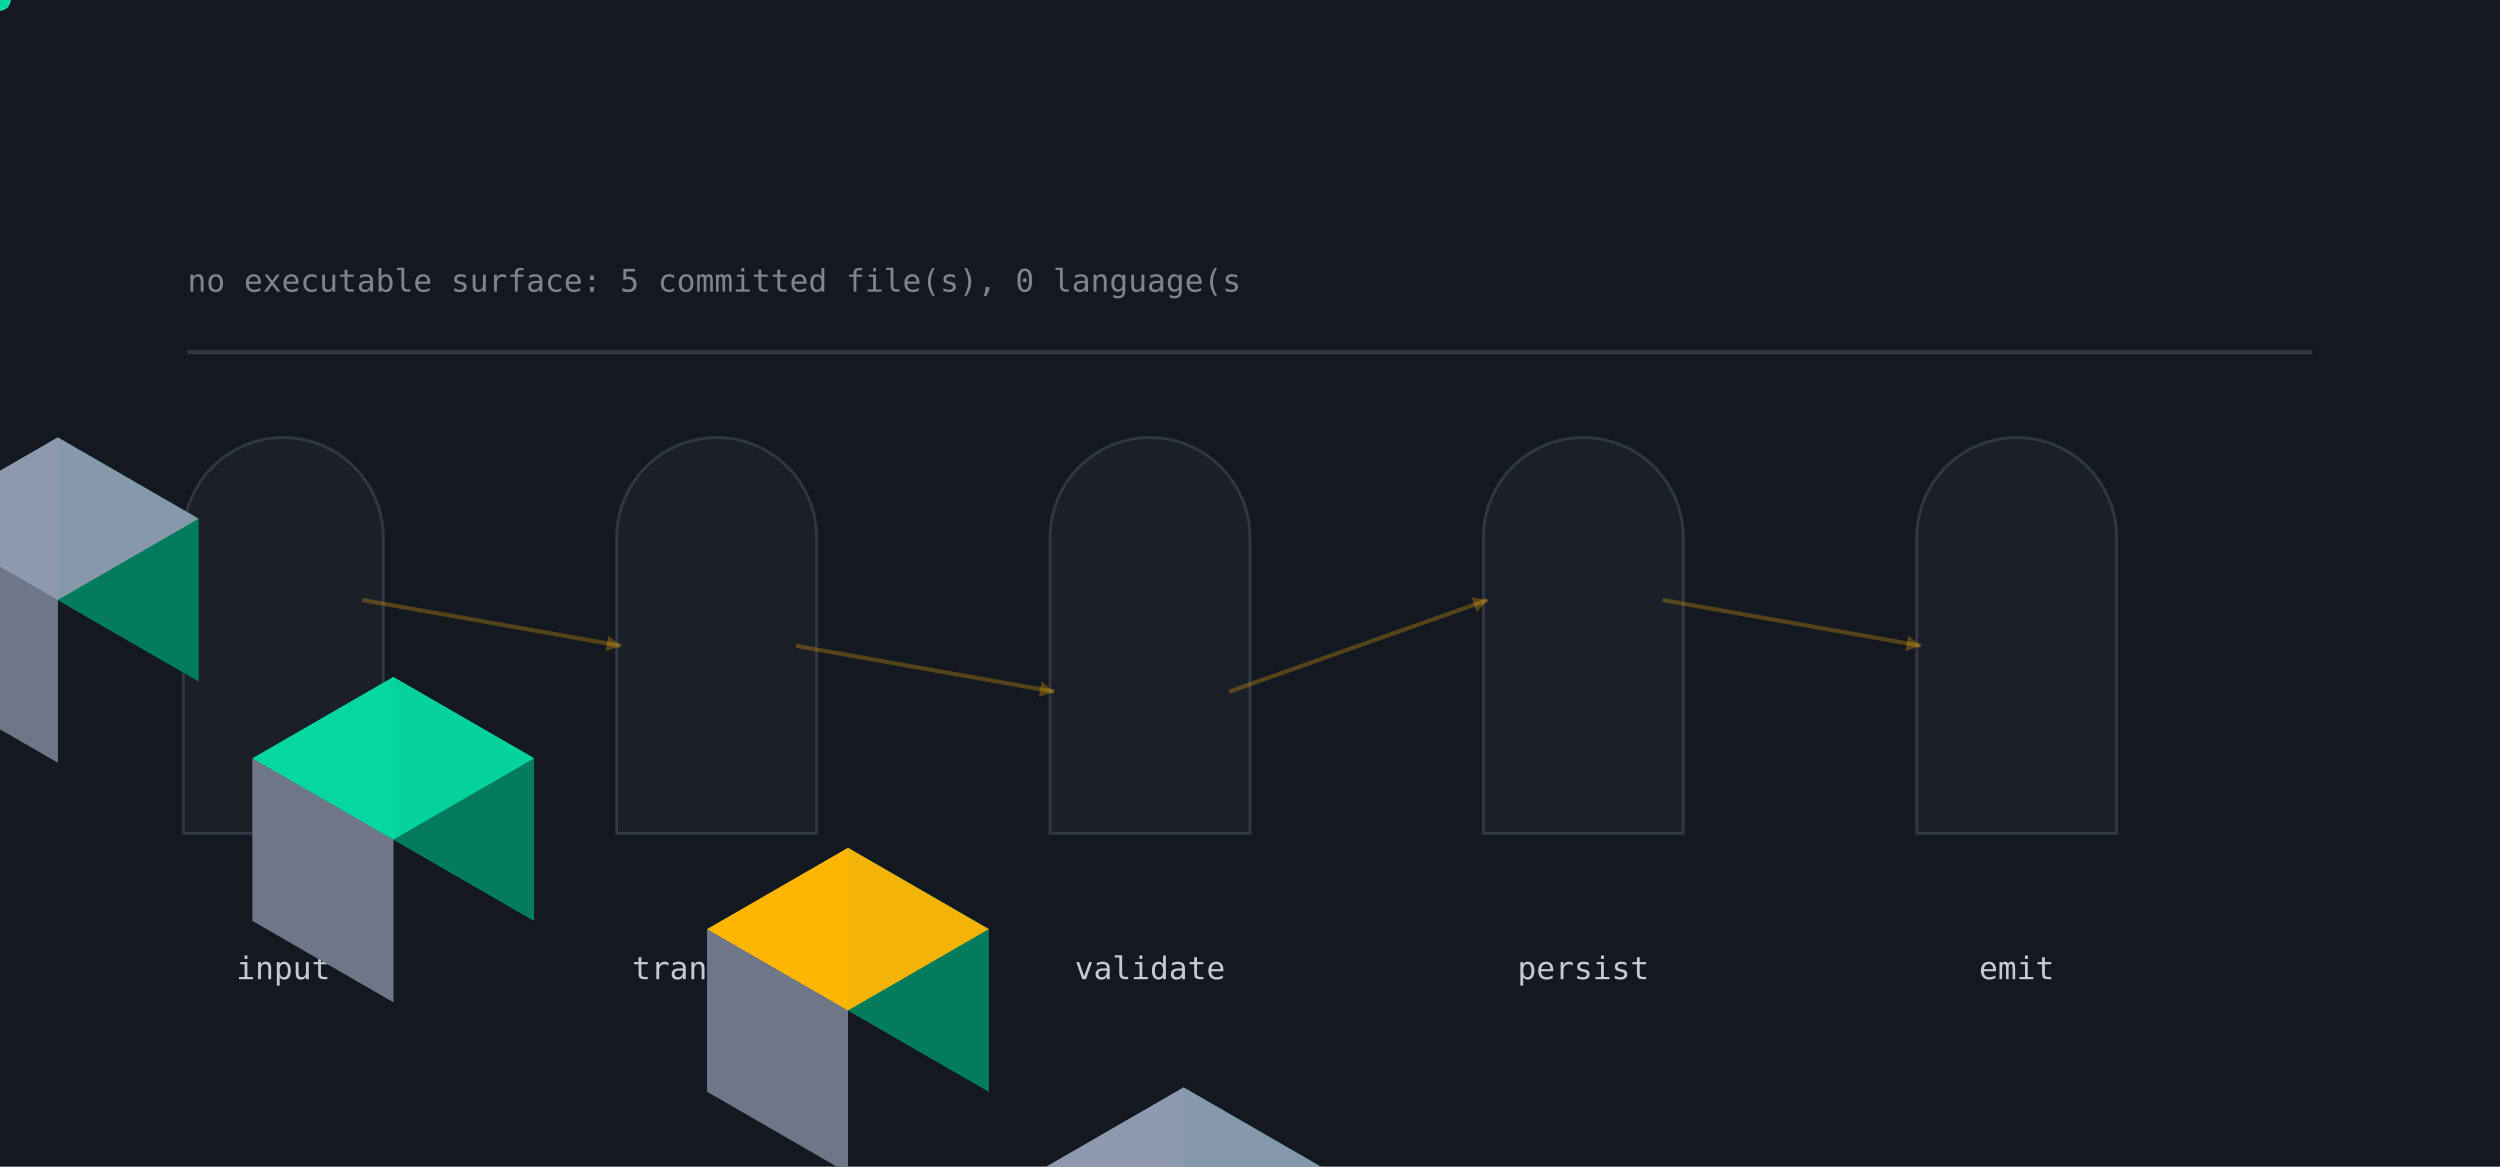
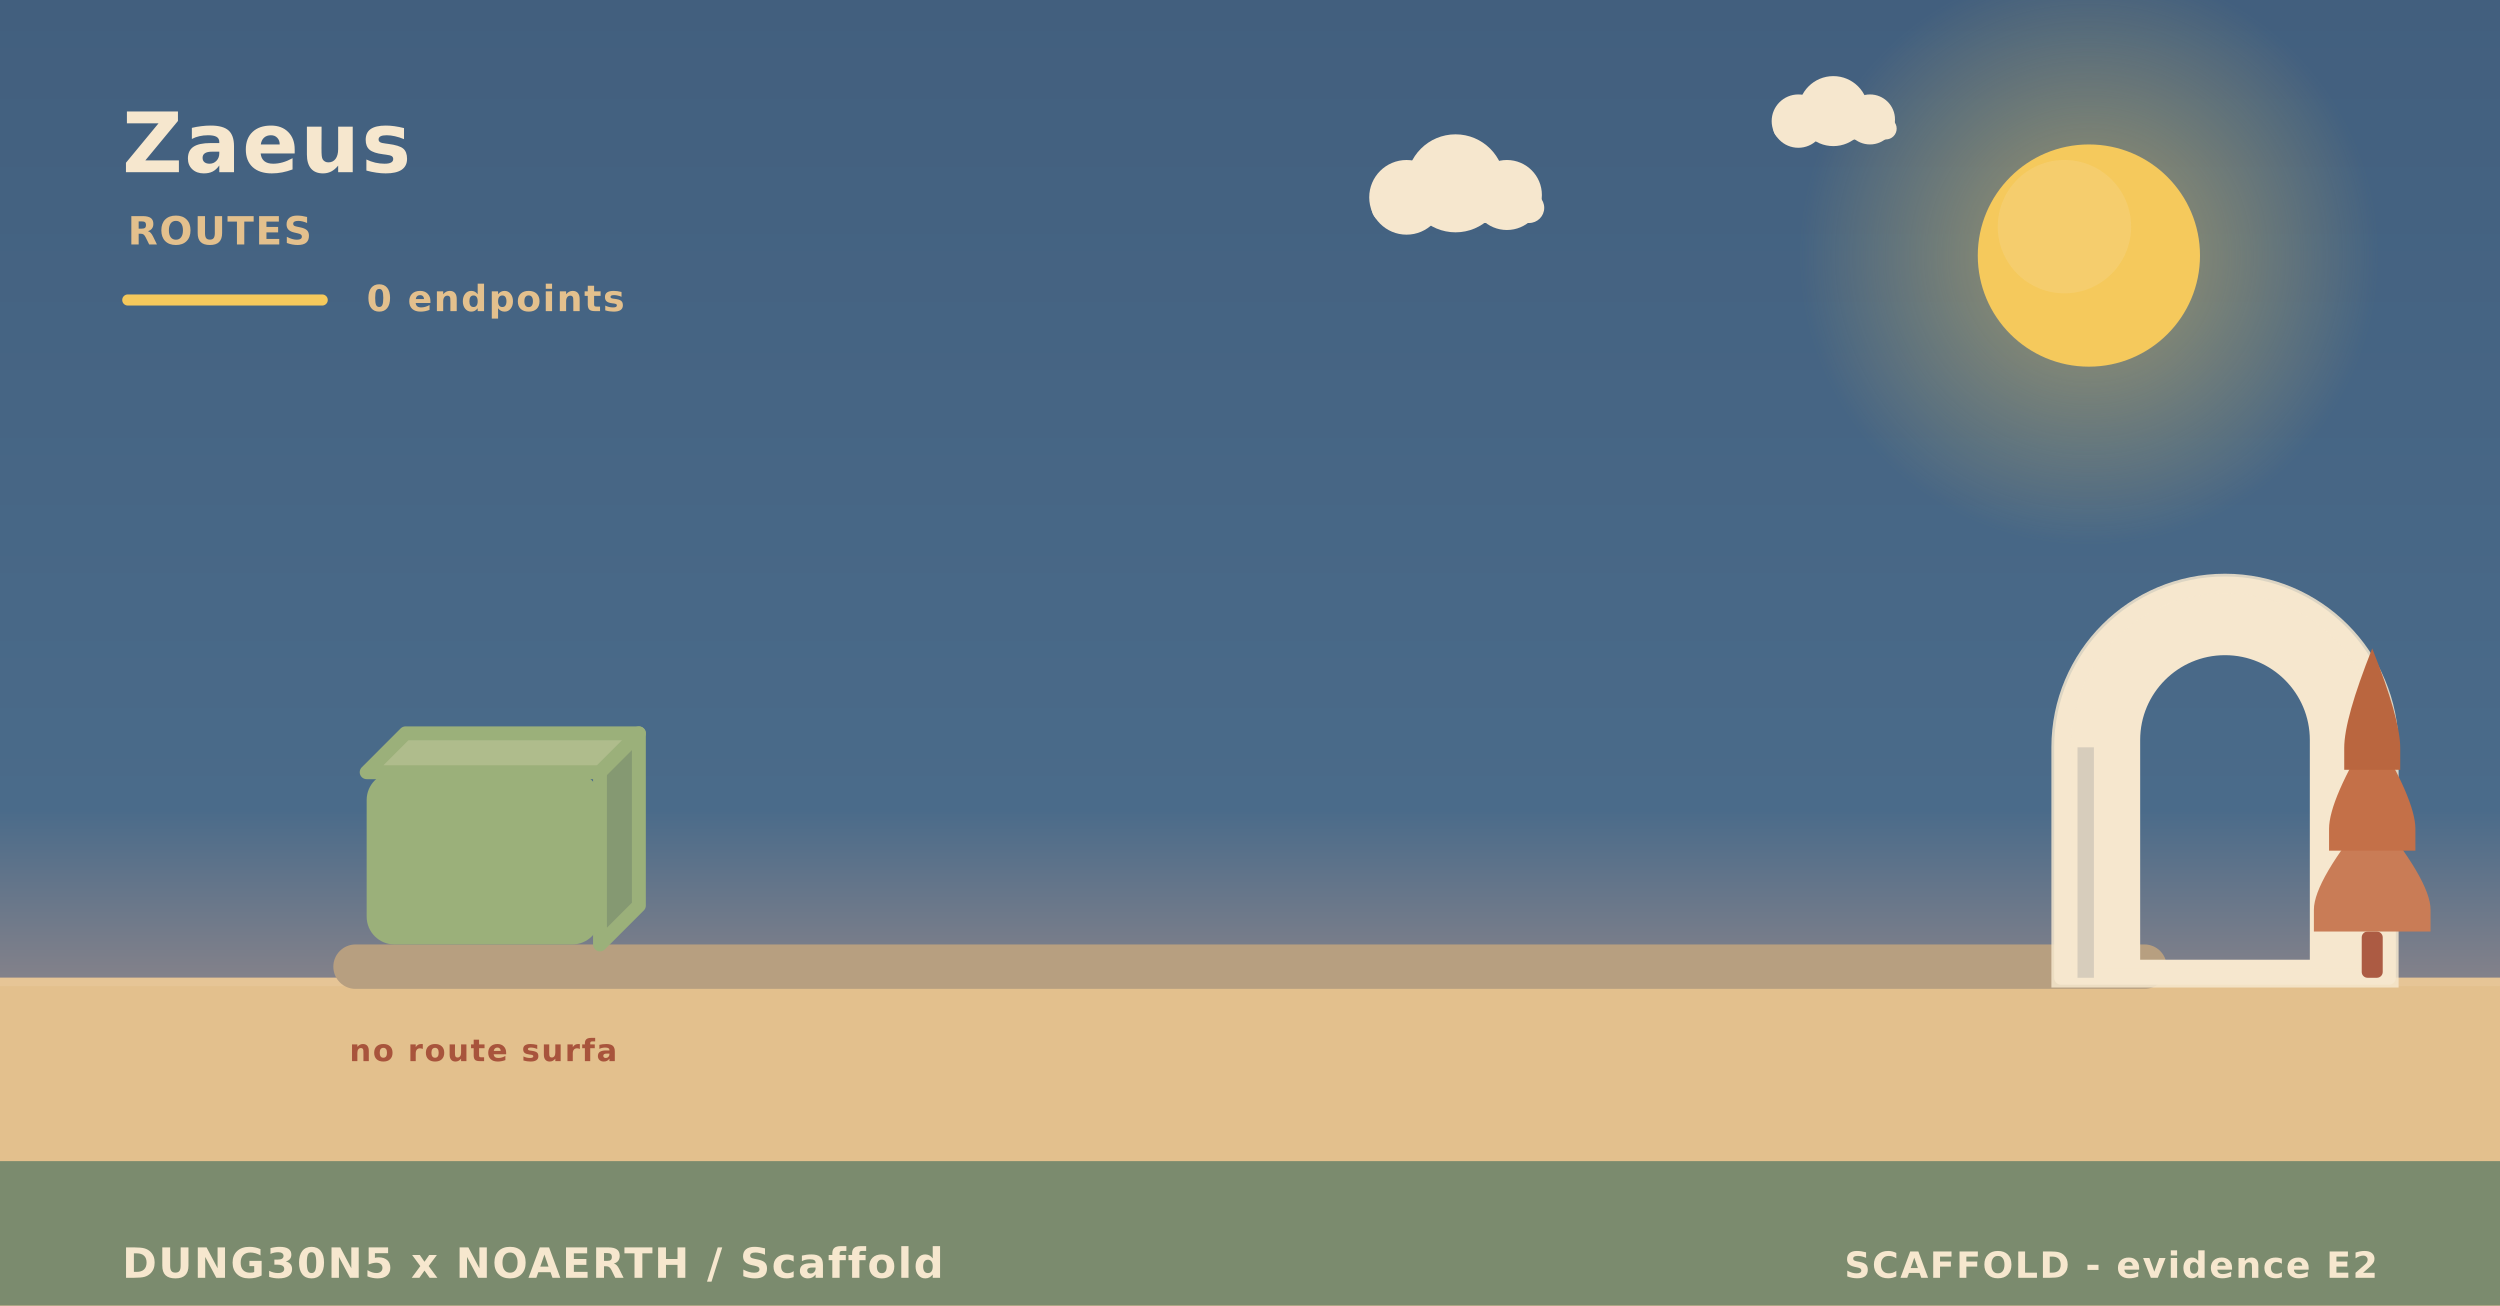
- <svg xmlns="http://www.w3.org/2000/svg" viewBox="0 0 1200 560" width="1200" height="560" role="img" aria-label="Zaeus data flow">
-   <rect width="1200" height="560" fill="#141821" />
-   <defs>
-     <linearGradient id="gf" x1="0" y1="0" x2="1" y2="1">
-       <stop offset="0%" stop-color="#ffb703" />
-       <stop offset="100%" stop-color="#8d99ae" />
-     </linearGradient>
-   </defs>
-   <path d="M88.00,400.00 L88.00,258.00 A48.00,48.00 0 0 1 184.00,258.00 L184.00,400.00 Z" fill="rgba(141,153,174,0.100)" opacity="0.55" stroke="rgba(141,153,174,0.400)" stroke-width="1.4" />
-   <polygon points="-133.37,173.00 -65.82,212.00 -65.82,134.00 -133.37,95.00" fill="#037c5d" opacity="0.95" />
-   <polygon points="-200.92,212.00 -133.37,251.00 -133.37,173.00 -200.92,134.00" fill="#6e7788" opacity="0.95" />
-   <polygon points="-133.37,95.00 -65.82,134.00 -133.37,173.00 -200.92,134.00" fill="#ffb703" opacity="0.95" />
+ <svg xmlns="http://www.w3.org/2000/svg" width="900" height="470" viewBox="0 0 900 470" role="img" aria-label="Zaeus - how data moves">
+   <linearGradient id="skyd" x1="0" y1="0" x2="0" y2="1">
+     <stop offset="0" stop-color="#425f7e" />
+     <stop offset="0.62" stop-color="#4a6b8a" />
+     <stop offset="1" stop-color="#f3ad8a" />
+   </linearGradient>
+   <rect width="900" height="470" fill="url(#skyd)" />
+   <radialGradient id="sund">
+     <stop offset="0.35" stop-color="#f5c95c" stop-opacity="0.34" />
+     <stop offset="1" stop-color="#f5c95c" stop-opacity="0" />
+   </radialGradient>
+   <circle cx="752" cy="92" r="104" fill="url(#sund)" />
+   <circle cx="752" cy="92" r="40" fill="#f5c95c" />
+   <circle cx="743.2" cy="81.6" r="24" fill="#f5d27e" opacity="0.5" />
  <g>
-     <polygon points="-133.37,173.00 -65.82,212.00 -65.82,134.00 -133.37,95.00" fill="#037c5d" opacity="0.95" />
-     <polygon points="-200.92,212.00 -133.37,251.00 -133.37,173.00 -200.92,134.00" fill="#6e7788" opacity="0.95" />
-     <polygon points="-133.37,95.00 -65.82,134.00 -133.37,173.00 -200.92,134.00" fill="#ffb703" opacity="0.95" />
-     <animate attributeName="opacity" values="0.25;1.0;0.25" dur="4.917s" begin="0.0s" repeatCount="indefinite" />
+     <circle cx="524" cy="66" r="17.64" fill="#f6e7ce" />
+     <circle cx="506.36" cy="71.04" r="13.44" fill="#f6e7ce" />
+     <circle cx="542.48" cy="70.2" r="12.6" fill="#f6e7ce" />
+     <rect x="493.76" y="69.36" width="62.16" height="10.92" rx="5.46" fill="#f6e7ce" />
+     <animateTransform attributeName="transform" type="translate" values="0 0;24 0;0 0" dur="36s" begin="0s" repeatCount="indefinite" />
  </g>
-   <text x="136" y="470" font-family="ui-monospace,Menlo,monospace" font-size="15" fill="rgba(238,241,246,0.820)" text-anchor="middle">input</text>
-   <path d="M296.00,400.00 L296.00,258.00 A48.00,48.00 0 0 1 392.00,258.00 L392.00,400.00 Z" fill="rgba(141,153,174,0.100)" opacity="0.55" stroke="rgba(141,153,174,0.400)" stroke-width="1.4" />
-   <polygon points="27.71,288.00 95.26,327.00 95.26,249.00 27.71,210.00" fill="#037c5d" opacity="0.95" />
-   <polygon points="-39.84,327.00 27.71,366.00 27.71,288.00 -39.84,249.00" fill="#6e7788" opacity="0.95" />
-   <polygon points="27.71,210.00 95.26,249.00 27.71,288.00 -39.84,249.00" fill="#8d99ae" opacity="0.95" />
  <g>
-     <polygon points="27.71,288.00 95.26,327.00 95.26,249.00 27.71,210.00" fill="#037c5d" opacity="0.95" />
-     <polygon points="-39.84,327.00 27.71,366.00 27.71,288.00 -39.84,249.00" fill="#6e7788" opacity="0.95" />
-     <polygon points="27.71,210.00 95.26,249.00 27.71,288.00 -39.84,249.00" fill="#8d99ae" opacity="0.95" />
-     <animate attributeName="opacity" values="0.25;1.0;0.25" dur="4.917s" begin="0.4s" repeatCount="indefinite" />
+     <circle cx="660" cy="40" r="12.6" fill="#f6e7ce" />
+     <circle cx="647.4" cy="43.6" r="9.6" fill="#f6e7ce" />
+     <circle cx="673.2" cy="43" r="9" fill="#f6e7ce" />
+     <rect x="638.4" y="42.4" width="44.4" height="7.8" rx="3.9" fill="#f6e7ce" />
+     <animateTransform attributeName="transform" type="translate" values="0 0;-18 0;0 0" dur="46s" begin="3s" repeatCount="indefinite" />
  </g>
-   <text x="344" y="470" font-family="ui-monospace,Menlo,monospace" font-size="15" fill="rgba(238,241,246,0.820)" text-anchor="middle">transform</text>
-   <line x1="174.00" y1="288.00" x2="298.00" y2="310.00" stroke="rgba(255,183,3,0.500)" stroke-width="2.00" opacity="0.55" />
-   <polygon points="298.00,310.00 291.97,305.07 290.64,312.55" fill="rgba(255,183,3,0.500)" opacity="0.55" />
-   <g opacity="0.9">
-     <circle cx="0.00" cy="0.00" r="5.00" fill="#06d6a0" opacity="1.00" />
-     <animateTransform attributeName="transform" type="translate" values="174.00,288.00 298.00,310.00" dur="3.933s" begin="0.0s" repeatCount="indefinite" />
-     <animateTransform attributeName="transform" type="translate" values="298.00,310.00 174.00,288.00" dur="3.933s" begin="1.967s" repeatCount="indefinite" />
+   <rect x="0" y="352" width="900" height="118" fill="#e3c08d" />
+   <rect x="0" y="352" width="900" height="3" fill="#e6c596" />
+   <text x="44" y="62" font-family="Verdana,DejaVu Sans,sans-serif" font-size="30" font-weight="700" letter-spacing="0.6" fill="#f6e7ce" text-anchor="start">Zaeus</text>
+   <text x="46" y="88" font-family="Verdana,DejaVu Sans,sans-serif" font-size="14" font-weight="700" letter-spacing="0.6" fill="#e3c08d" text-anchor="start">ROUTES</text>
+   <rect x="44" y="106" width="74" height="4" rx="2" fill="#f5c95c" />
+   <text x="132" y="112" font-family="Verdana,DejaVu Sans,sans-serif" font-size="13" font-weight="700" letter-spacing="0.6" fill="#e3c08d" text-anchor="start">0 endpoints</text>
+   <rect x="120" y="340" width="660" height="16" rx="8" fill="#b79f80" />
+   <g>
+     <path d="M132,278 L216,278 L230,264 L146,264 Z" fill="#afbc8c" stroke="#9bb07a" stroke-width="5" stroke-linejoin="round" />
+     <path d="M216,278 L230,264 L230,326 L216,340 Z" fill="#859972" stroke="#9bb07a" stroke-width="5" stroke-linejoin="round" />
+     <rect x="132" y="278" width="84" height="62" rx="10" fill="#9bb07a" />
+     <animateTransform attributeName="transform" type="translate" values="0 10;0 0" dur="0.8s" begin="0s" fill="freeze" />
  </g>
-   <path d="M504.00,400.00 L504.00,258.00 A48.00,48.00 0 0 1 600.00,258.00 L600.00,400.00 Z" fill="rgba(141,153,174,0.100)" opacity="0.55" stroke="rgba(141,153,174,0.400)" stroke-width="1.4" />
-   <polygon points="188.79,403.00 256.34,442.00 256.34,364.00 188.79,325.00" fill="#037c5d" opacity="0.95" />
-   <polygon points="121.24,442.00 188.79,481.00 188.79,403.00 121.24,364.00" fill="#6e7788" opacity="0.95" />
-   <polygon points="188.79,325.00 256.34,364.00 188.79,403.00 121.24,364.00" fill="#06d6a0" opacity="0.95" />
-   <g>
-     <polygon points="188.79,403.00 256.34,442.00 256.34,364.00 188.79,325.00" fill="#037c5d" opacity="0.95" />
-     <polygon points="121.24,442.00 188.79,481.00 188.79,403.00 121.24,364.00" fill="#6e7788" opacity="0.95" />
-     <polygon points="188.79,325.00 256.34,364.00 188.79,403.00 121.24,364.00" fill="#06d6a0" opacity="0.95" />
-     <animate attributeName="opacity" values="0.25;1.0;0.25" dur="4.917s" begin="0.8s" repeatCount="indefinite" />
-   </g>
-   <text x="552" y="470" font-family="ui-monospace,Menlo,monospace" font-size="15" fill="rgba(238,241,246,0.820)" text-anchor="middle">validate</text>
-   <line x1="382.00" y1="310.00" x2="506.00" y2="332.00" stroke="rgba(255,183,3,0.500)" stroke-width="2.00" opacity="0.55" />
-   <polygon points="506.00,332.00 499.97,327.07 498.64,334.55" fill="rgba(255,183,3,0.500)" opacity="0.55" />
-   <g opacity="0.9">
-     <circle cx="0.00" cy="0.00" r="5.00" fill="#06d6a0" opacity="1.00" />
-     <animateTransform attributeName="transform" type="translate" values="382.00,310.00 506.00,332.00" dur="3.933s" begin="0.45s" repeatCount="indefinite" />
-     <animateTransform attributeName="transform" type="translate" values="506.00,332.00 382.00,310.00" dur="3.933s" begin="2.417s" repeatCount="indefinite" />
-   </g>
-   <path d="M712.00,400.00 L712.00,258.00 A48.00,48.00 0 0 1 808.00,258.00 L808.00,400.00 Z" fill="rgba(141,153,174,0.100)" opacity="0.55" stroke="rgba(141,153,174,0.400)" stroke-width="1.4" />
-   <polygon points="407.03,485.00 474.58,524.00 474.58,446.00 407.03,407.00" fill="#037c5d" opacity="0.95" />
-   <polygon points="339.48,524.00 407.03,563.00 407.03,485.00 339.48,446.00" fill="#6e7788" opacity="0.95" />
-   <polygon points="407.03,407.00 474.58,446.00 407.03,485.00 339.48,446.00" fill="#ffb703" opacity="0.95" />
-   <g>
-     <polygon points="407.03,485.00 474.58,524.00 474.58,446.00 407.03,407.00" fill="#037c5d" opacity="0.95" />
-     <polygon points="339.48,524.00 407.03,563.00 407.03,485.00 339.48,446.00" fill="#6e7788" opacity="0.95" />
-     <polygon points="407.03,407.00 474.58,446.00 407.03,485.00 339.48,446.00" fill="#ffb703" opacity="0.95" />
-     <animate attributeName="opacity" values="0.25;1.0;0.25" dur="4.917s" begin="1.2s" repeatCount="indefinite" />
-   </g>
-   <text x="760" y="470" font-family="ui-monospace,Menlo,monospace" font-size="15" fill="rgba(238,241,246,0.820)" text-anchor="middle">persist</text>
-   <line x1="590.00" y1="332.00" x2="714.00" y2="288.00" stroke="rgba(255,183,3,0.500)" stroke-width="2.00" opacity="0.55" />
-   <polygon points="714.00,288.00 706.32,286.69 708.86,293.86" fill="rgba(255,183,3,0.500)" opacity="0.55" />
-   <g opacity="0.9">
-     <circle cx="0.00" cy="0.00" r="5.00" fill="#06d6a0" opacity="1.00" />
-     <animateTransform attributeName="transform" type="translate" values="590.00,332.00 714.00,288.00" dur="3.933s" begin="0.9s" repeatCount="indefinite" />
-     <animateTransform attributeName="transform" type="translate" values="714.00,288.00 590.00,332.00" dur="3.933s" begin="2.867s" repeatCount="indefinite" />
-   </g>
-   <path d="M920.00,400.00 L920.00,258.00 A48.00,48.00 0 0 1 1016.00,258.00 L1016.00,400.00 Z" fill="rgba(141,153,174,0.100)" opacity="0.55" stroke="rgba(141,153,174,0.400)" stroke-width="1.4" />
-   <polygon points="568.11,600.00 635.66,639.00 635.66,561.00 568.11,522.00" fill="#037c5d" opacity="0.95" />
-   <polygon points="500.56,639.00 568.11,678.00 568.11,600.00 500.56,561.00" fill="#6e7788" opacity="0.95" />
-   <polygon points="568.11,522.00 635.66,561.00 568.11,600.00 500.56,561.00" fill="#8d99ae" opacity="0.95" />
-   <g>
-     <polygon points="568.11,600.00 635.66,639.00 635.66,561.00 568.11,522.00" fill="#037c5d" opacity="0.95" />
-     <polygon points="500.56,639.00 568.11,678.00 568.11,600.00 500.56,561.00" fill="#6e7788" opacity="0.95" />
-     <polygon points="568.11,522.00 635.66,561.00 568.11,600.00 500.56,561.00" fill="#8d99ae" opacity="0.95" />
-     <animate attributeName="opacity" values="0.25;1.0;0.25" dur="4.917s" begin="1.6s" repeatCount="indefinite" />
-   </g>
-   <text x="968" y="470" font-family="ui-monospace,Menlo,monospace" font-size="15" fill="rgba(238,241,246,0.820)" text-anchor="middle">emit</text>
-   <line x1="798.00" y1="288.00" x2="922.00" y2="310.00" stroke="rgba(255,183,3,0.500)" stroke-width="2.00" opacity="0.55" />
-   <polygon points="922.00,310.00 915.97,305.07 914.64,312.55" fill="rgba(255,183,3,0.500)" opacity="0.55" />
-   <g opacity="0.9">
-     <circle cx="0.00" cy="0.00" r="5.00" fill="#06d6a0" opacity="1.00" />
-     <animateTransform attributeName="transform" type="translate" values="798.00,288.00 922.00,310.00" dur="3.933s" begin="1.35s" repeatCount="indefinite" />
-     <animateTransform attributeName="transform" type="translate" values="922.00,310.00 798.00,288.00" dur="3.933s" begin="3.317s" repeatCount="indefinite" />
-   </g>
-   <rect x="90.00" y="168.00" width="1020.00" height="2.00" rx="0.00" fill="rgba(238,241,246,0.140)" opacity="1.00" />
-   <text x="90" y="140" font-family="ui-monospace,Menlo,monospace" font-size="15" fill="rgba(238,241,246,0.500)">no executable surface: 5 committed file(s), 0 language(s</text>
+   <text x="174" y="382" font-family="Verdana,DejaVu Sans,sans-serif" font-size="11" font-weight="700" letter-spacing="0.6" fill="#a8543c" text-anchor="middle">no route surfa</text>
+   <path d="M742,352 L742,269.04 A59,59 0 0 1 860,269.04 L860,352 Z M767.96,348 L767.96,266.4 A33.04,33.04 0 0 1 834.04,266.4 L834.04,348 Z" fill="#f6e7ce" fill-rule="evenodd" stroke="#f6e7ce" stroke-width="5" stroke-linejoin="round" />
+   <path d="M742,352 L742,269.04 A59,59 0 0 1 860,269.04 L860,352 Z" fill="none" stroke="#f6e7ce" stroke-width="7" stroke-linecap="round" opacity="0.85" />
+   <rect x="747.9" y="269.04" width="5.9" height="82.96" fill="#d7cdbc" />
+   <rect x="850.22" y="335.36" width="7.56" height="16.64" rx="2.1" fill="#ac5b43" />
+   <path d="M854,291.68 Q833,317.01 833,327.5 Q833,335.36 833,335.36 L875,335.36 Q875,335.36 875,327.5 Q875,317.01 854,291.68 Z" fill="#c97c56" />
+   <path d="M854,262.56 Q838.46,287.89 838.46,298.38 Q838.46,306.24 838.46,306.24 L869.54,306.24 Q869.54,306.24 869.54,298.38 Q869.54,287.89 854,262.56 Z" fill="#c47048" />
+   <path d="M854,233.44 Q843.92,258.77 843.92,269.26 Q843.92,277.12 843.92,277.12 L864.08,277.12 Q864.08,277.12 864.08,269.26 Q864.08,258.77 854,233.44 Z" fill="#ba663f" />
+   <rect x="0" y="418" width="900" height="52" rx="0" fill="#75886c" opacity="0.94" />
+   <text x="44" y="460" font-family="Verdana,DejaVu Sans,sans-serif" font-size="15" font-weight="700" letter-spacing="0.6" fill="#f6e7ce" text-anchor="start">DUNG30N5 x NOAERTH  /  Scaffold</text>
+   <text x="856" y="460" font-family="Verdana,DejaVu Sans,sans-serif" font-size="13" font-weight="700" letter-spacing="0.6" fill="#f6e7ce" text-anchor="end">SCAFFOLD  -  evidence E2</text>
</svg>
